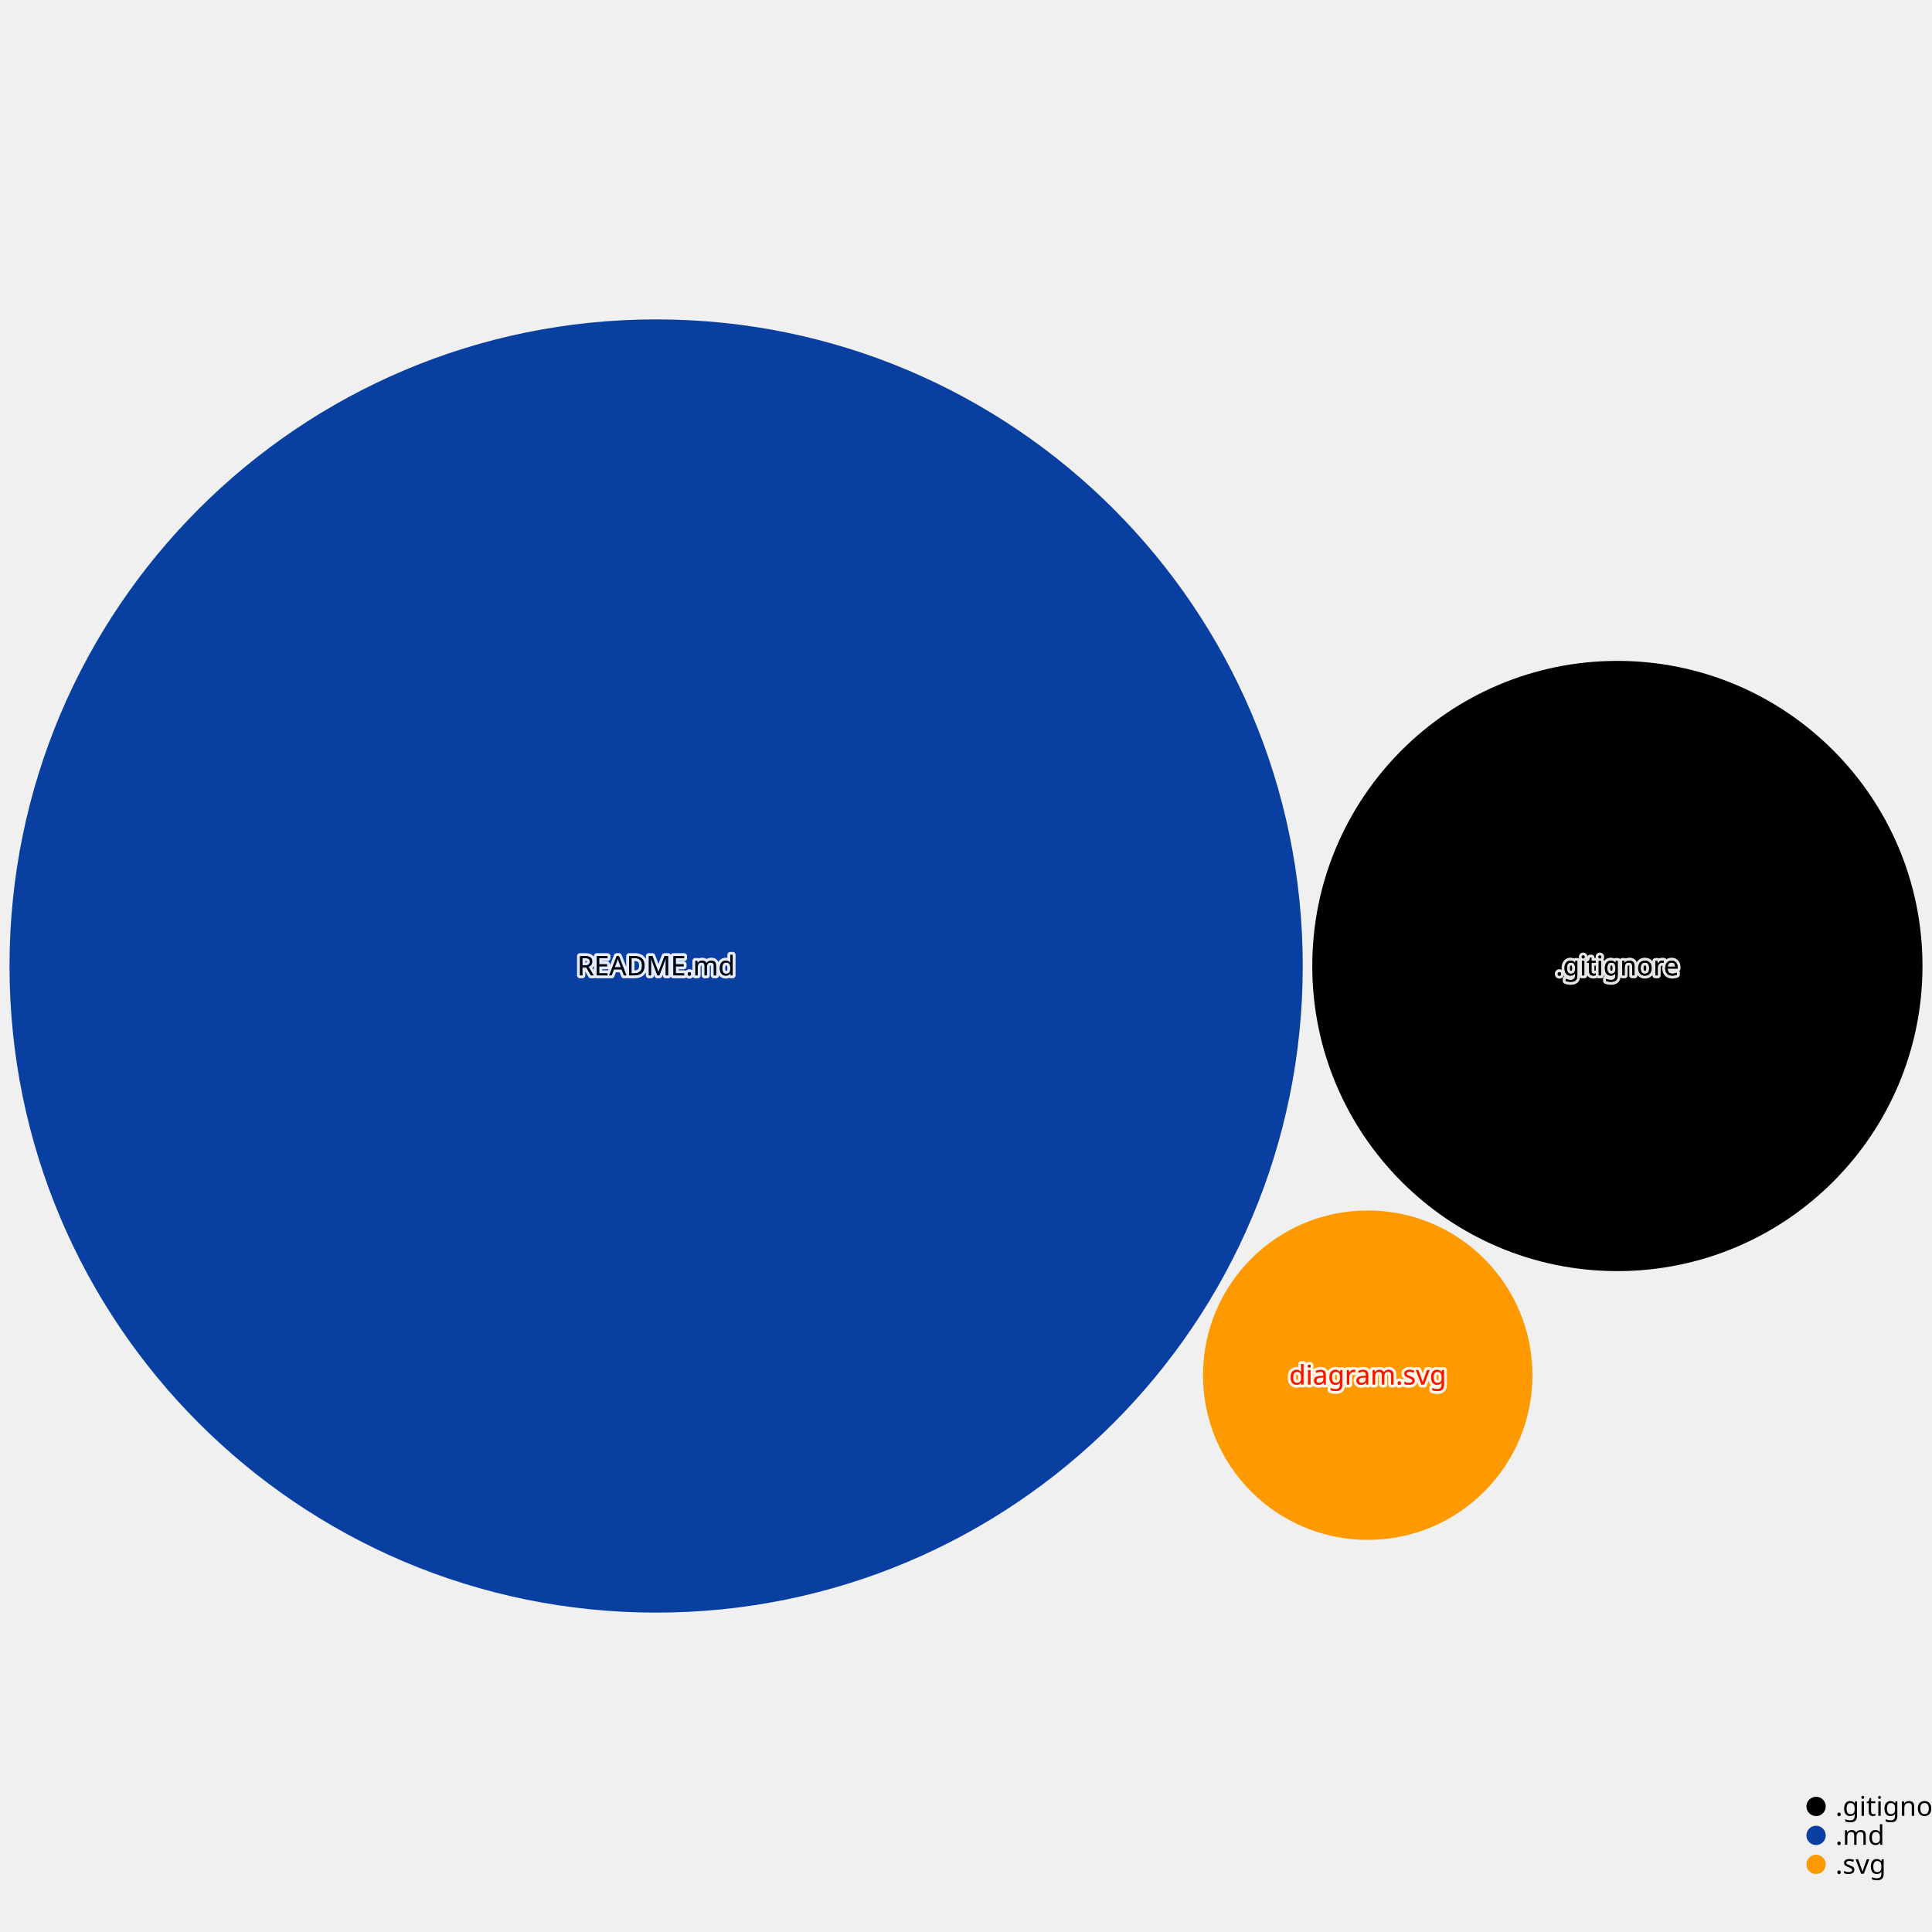
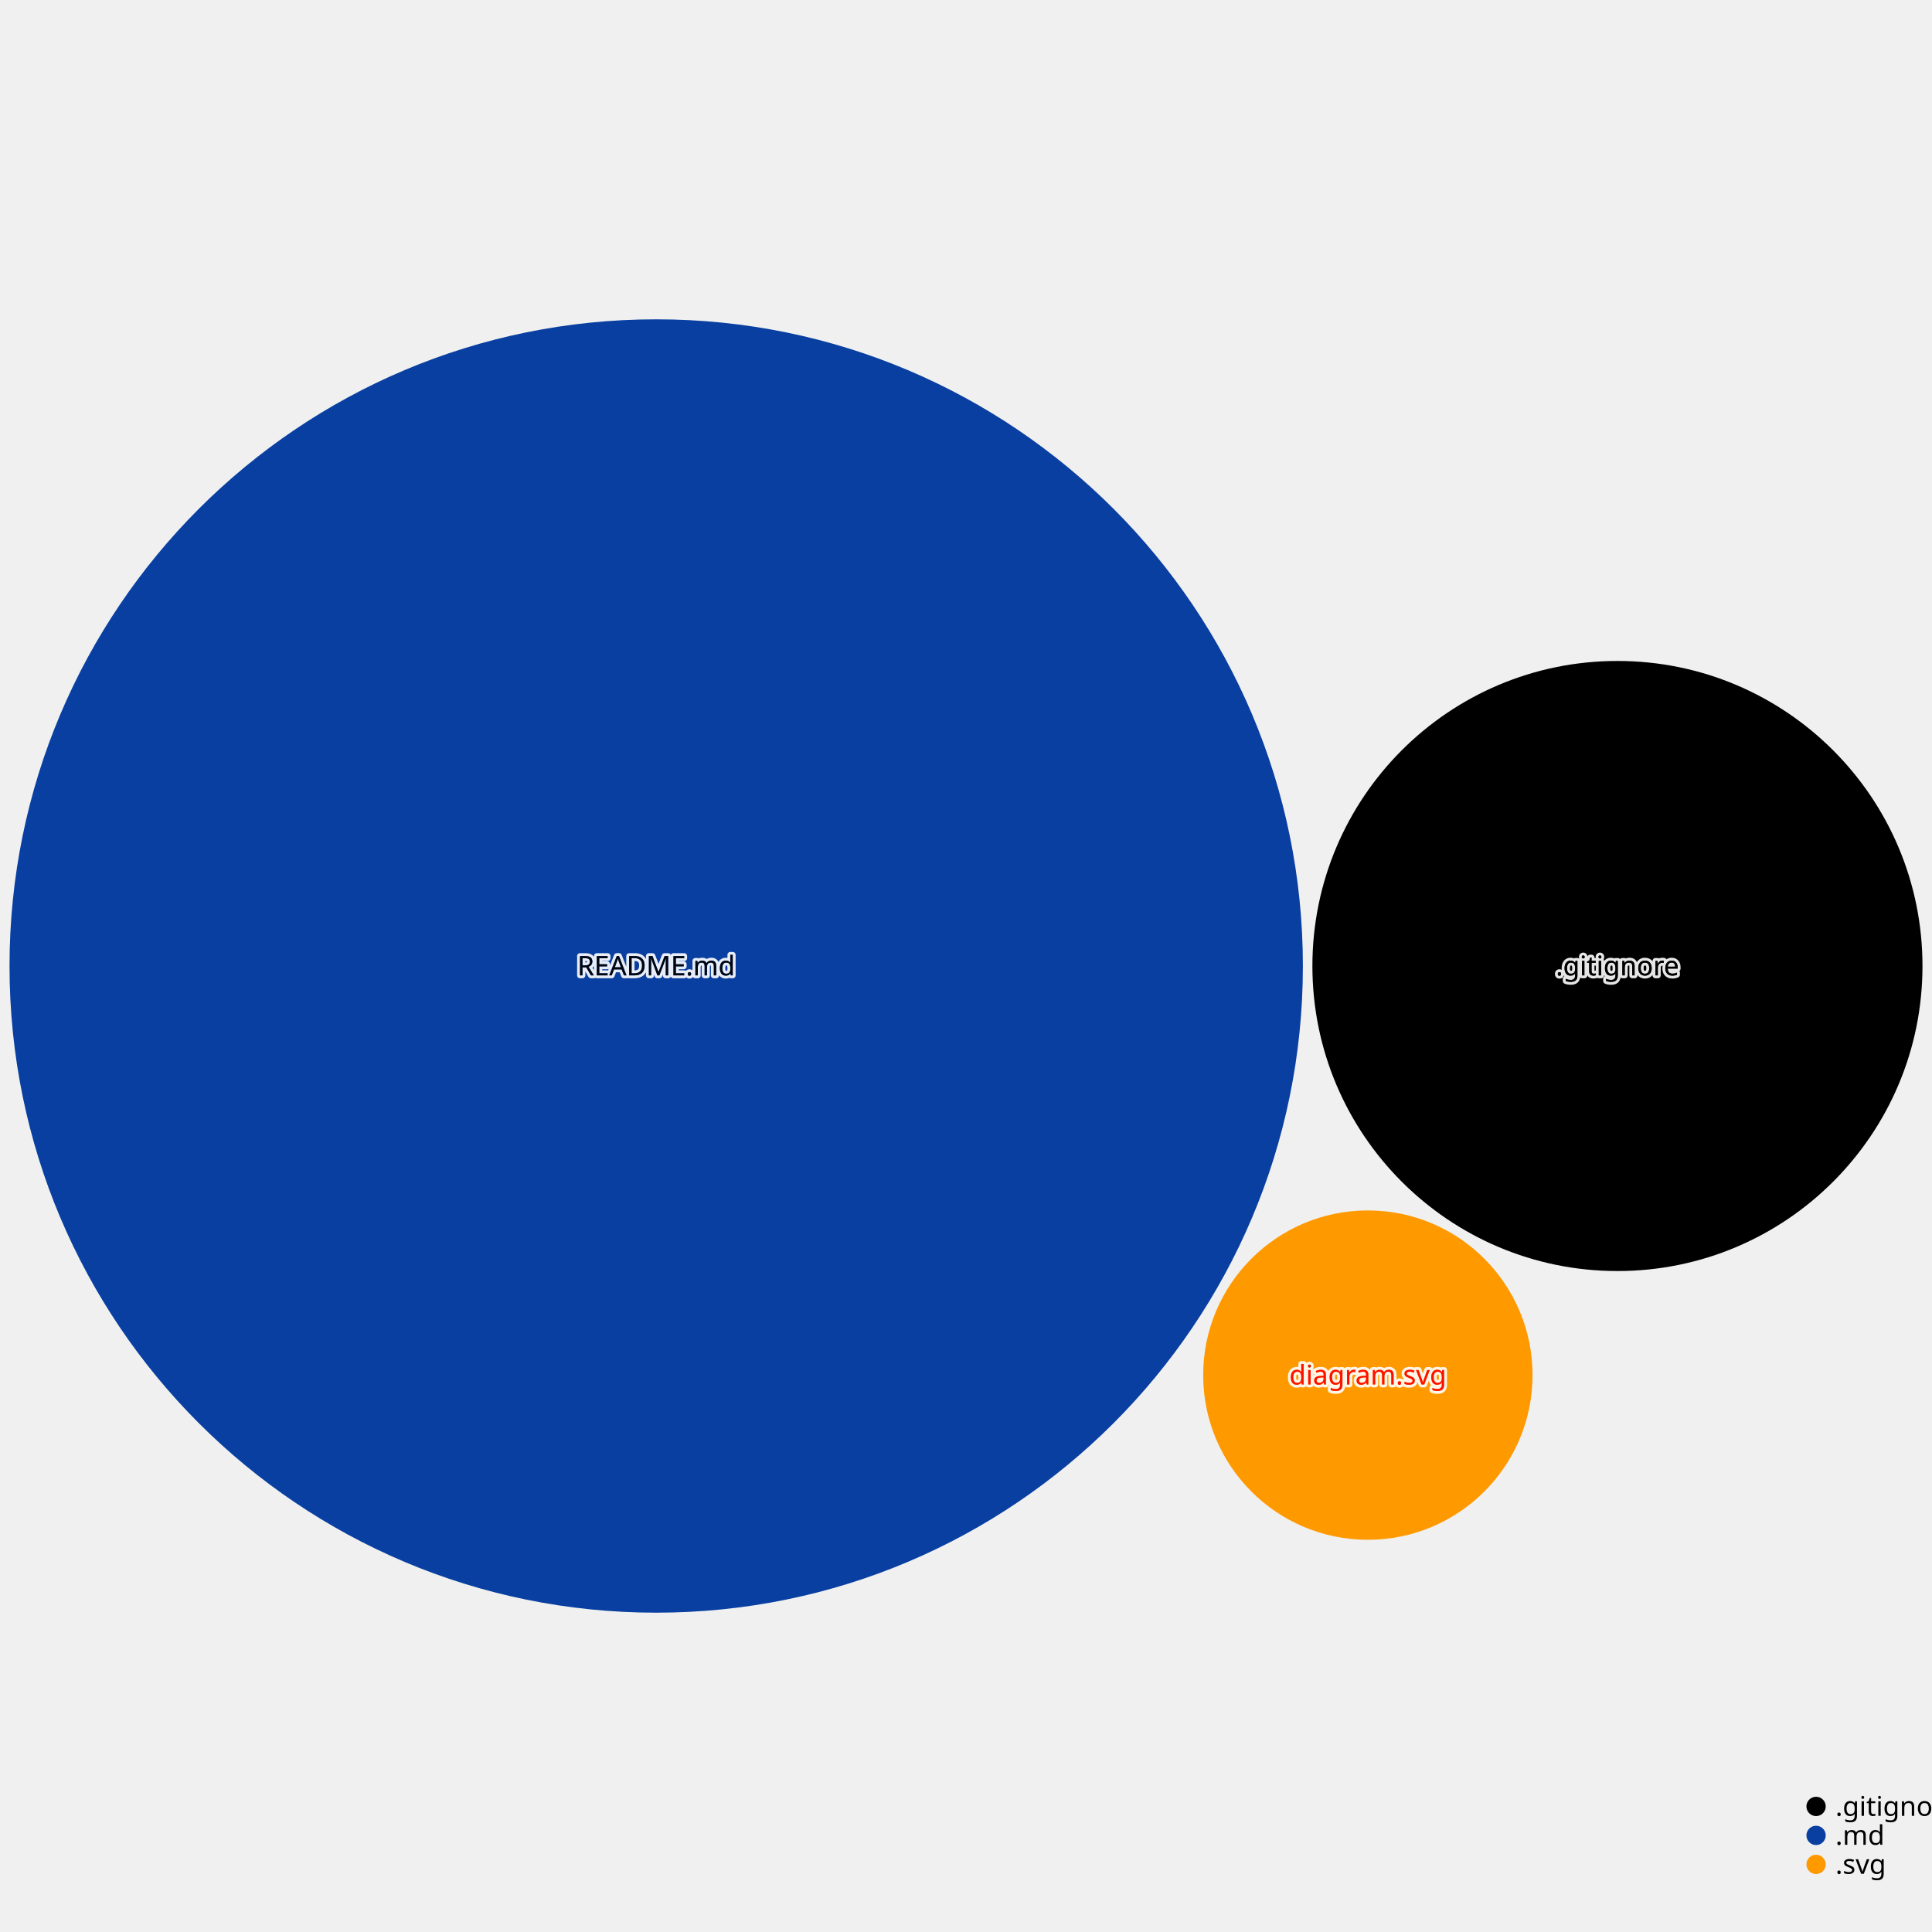
<svg xmlns="http://www.w3.org/2000/svg" width="1000" height="1000" style="background:white;font-family:sans-serif;overflow:visible">
  <defs>
    <filter id="glow" x="-50%" y="-50%" width="200%" height="200%">
      <feGaussianBlur stdDeviation="4" result="coloredBlur" />
      <feMerge>
        <feMergeNode in="coloredBlur" />
        <feMergeNode in="SourceGraphic" />
      </feMerge>
    </filter>
  </defs>
-   <g style="fill:#083fa1;transition:transform 0s ease-out, fill 0.1s ease-out" transform="translate(339.6134, 500)">
-     <circle style="transition:all 0.5s ease-out" r="334.687" stroke-width="0" stroke="#374151" />
+   <g style="fill:#083fa1;transition:transform 0s ease-out, fill 0.1s ease-out" transform="translate(339.6475, 500)">
+     <circle style="transition:all 0.5s ease-out" r="334.721" stroke-width="0" stroke="#374151" />
  </g>
-   <g style="fill:#000000;transition:transform 0s ease-out, fill 0.1s ease-out" transform="translate(837.1503, 500)">
-     <circle style="transition:all 0.5s ease-out" r="157.924" stroke-width="0" stroke="#374151" />
+   <g style="fill:#000000;transition:transform 0s ease-out, fill 0.1s ease-out" transform="translate(837.1844, 500)">
+     <circle style="transition:all 0.5s ease-out" r="157.889" stroke-width="0" stroke="#374151" />
  </g>
-   <g style="fill:#ff9900;transition:transform 0s ease-out, fill 0.1s ease-out" transform="translate(707.9275, 711.794)">
-     <circle style="transition:all 0.5s ease-out" r="85.254" stroke-width="0" stroke="#374151" />
+   <g style="fill:#ff9900;transition:transform 0s ease-out, fill 0.1s ease-out" transform="translate(708.0012, 711.7567)">
+     <circle style="transition:all 0.5s ease-out" r="85.235" stroke-width="0" stroke="#374151" />
  </g>
-   <g style="fill:#083fa1;transition:transform 0s ease-out" transform="translate(339.6134, 500)">
+   <g style="fill:#083fa1;transition:transform 0s ease-out" transform="translate(339.6475, 500)">
    <text style="pointer-events:none;opacity:0.9;font-size:14px;font-weight:500;transition:all 0.5s ease-out" fill="#4B5563" text-anchor="middle" dominant-baseline="middle" stroke="white" stroke-width="3" stroke-linejoin="round">README.md</text>
    <text style="pointer-events:none;opacity:1;font-size:14px;font-weight:500;transition:all 0.5s ease-out" text-anchor="middle" dominant-baseline="middle">README.md</text>
    <text style="pointer-events:none;opacity:0.9;font-size:14px;font-weight:500;mix-blend-mode:color-burn;transition:all 0.5s ease-out" fill="#110101" text-anchor="middle" dominant-baseline="middle">README.md</text>
  </g>
-   <g style="fill:#000000;transition:transform 0s ease-out" transform="translate(837.1503, 500)">
+   <g style="fill:#000000;transition:transform 0s ease-out" transform="translate(837.1844, 500)">
    <text style="pointer-events:none;opacity:0.9;font-size:14px;font-weight:500;transition:all 0.5s ease-out" fill="#4B5563" text-anchor="middle" dominant-baseline="middle" stroke="white" stroke-width="3" stroke-linejoin="round">.gitignore</text>
    <text style="pointer-events:none;opacity:1;font-size:14px;font-weight:500;transition:all 0.5s ease-out" text-anchor="middle" dominant-baseline="middle">.gitignore</text>
    <text style="pointer-events:none;opacity:0.9;font-size:14px;font-weight:500;mix-blend-mode:color-burn;transition:all 0.5s ease-out" fill="#110101" text-anchor="middle" dominant-baseline="middle">.gitignore</text>
  </g>
-   <g style="fill:#ff9900;transition:transform 0s ease-out" transform="translate(707.9275, 711.794)">
+   <g style="fill:#ff9900;transition:transform 0s ease-out" transform="translate(708.0012, 711.7567)">
    <text style="pointer-events:none;opacity:0.9;font-size:14px;font-weight:500;transition:all 0.5s ease-out" fill="#4B5563" text-anchor="middle" dominant-baseline="middle" stroke="white" stroke-width="3" stroke-linejoin="round">diagram.svg</text>
    <text style="pointer-events:none;opacity:1;font-size:14px;font-weight:500;transition:all 0.5s ease-out" text-anchor="middle" dominant-baseline="middle">diagram.svg</text>
    <text style="pointer-events:none;opacity:0.9;font-size:14px;font-weight:500;mix-blend-mode:color-burn;transition:all 0.5s ease-out" fill="#110101" text-anchor="middle" dominant-baseline="middle">diagram.svg</text>
  </g>
  <g transform="translate(940, 935)">
    <g transform="translate(0, 0)">
      <circle r="5" fill="#000000" />
      <text x="10" style="font-size:14px;font-weight:300" dominant-baseline="middle">.gitignore</text>
    </g>
    <g transform="translate(0, 15)">
      <circle r="5" fill="#083fa1" />
      <text x="10" style="font-size:14px;font-weight:300" dominant-baseline="middle">.md</text>
    </g>
    <g transform="translate(0, 30)">
      <circle r="5" fill="#ff9900" />
      <text x="10" style="font-size:14px;font-weight:300" dominant-baseline="middle">.svg</text>
    </g>
    <g fill="#9CA3AF" style="font-weight:300;font-style:italic;font-size:12px">each dot sized by file size</g>
  </g>
</svg>
